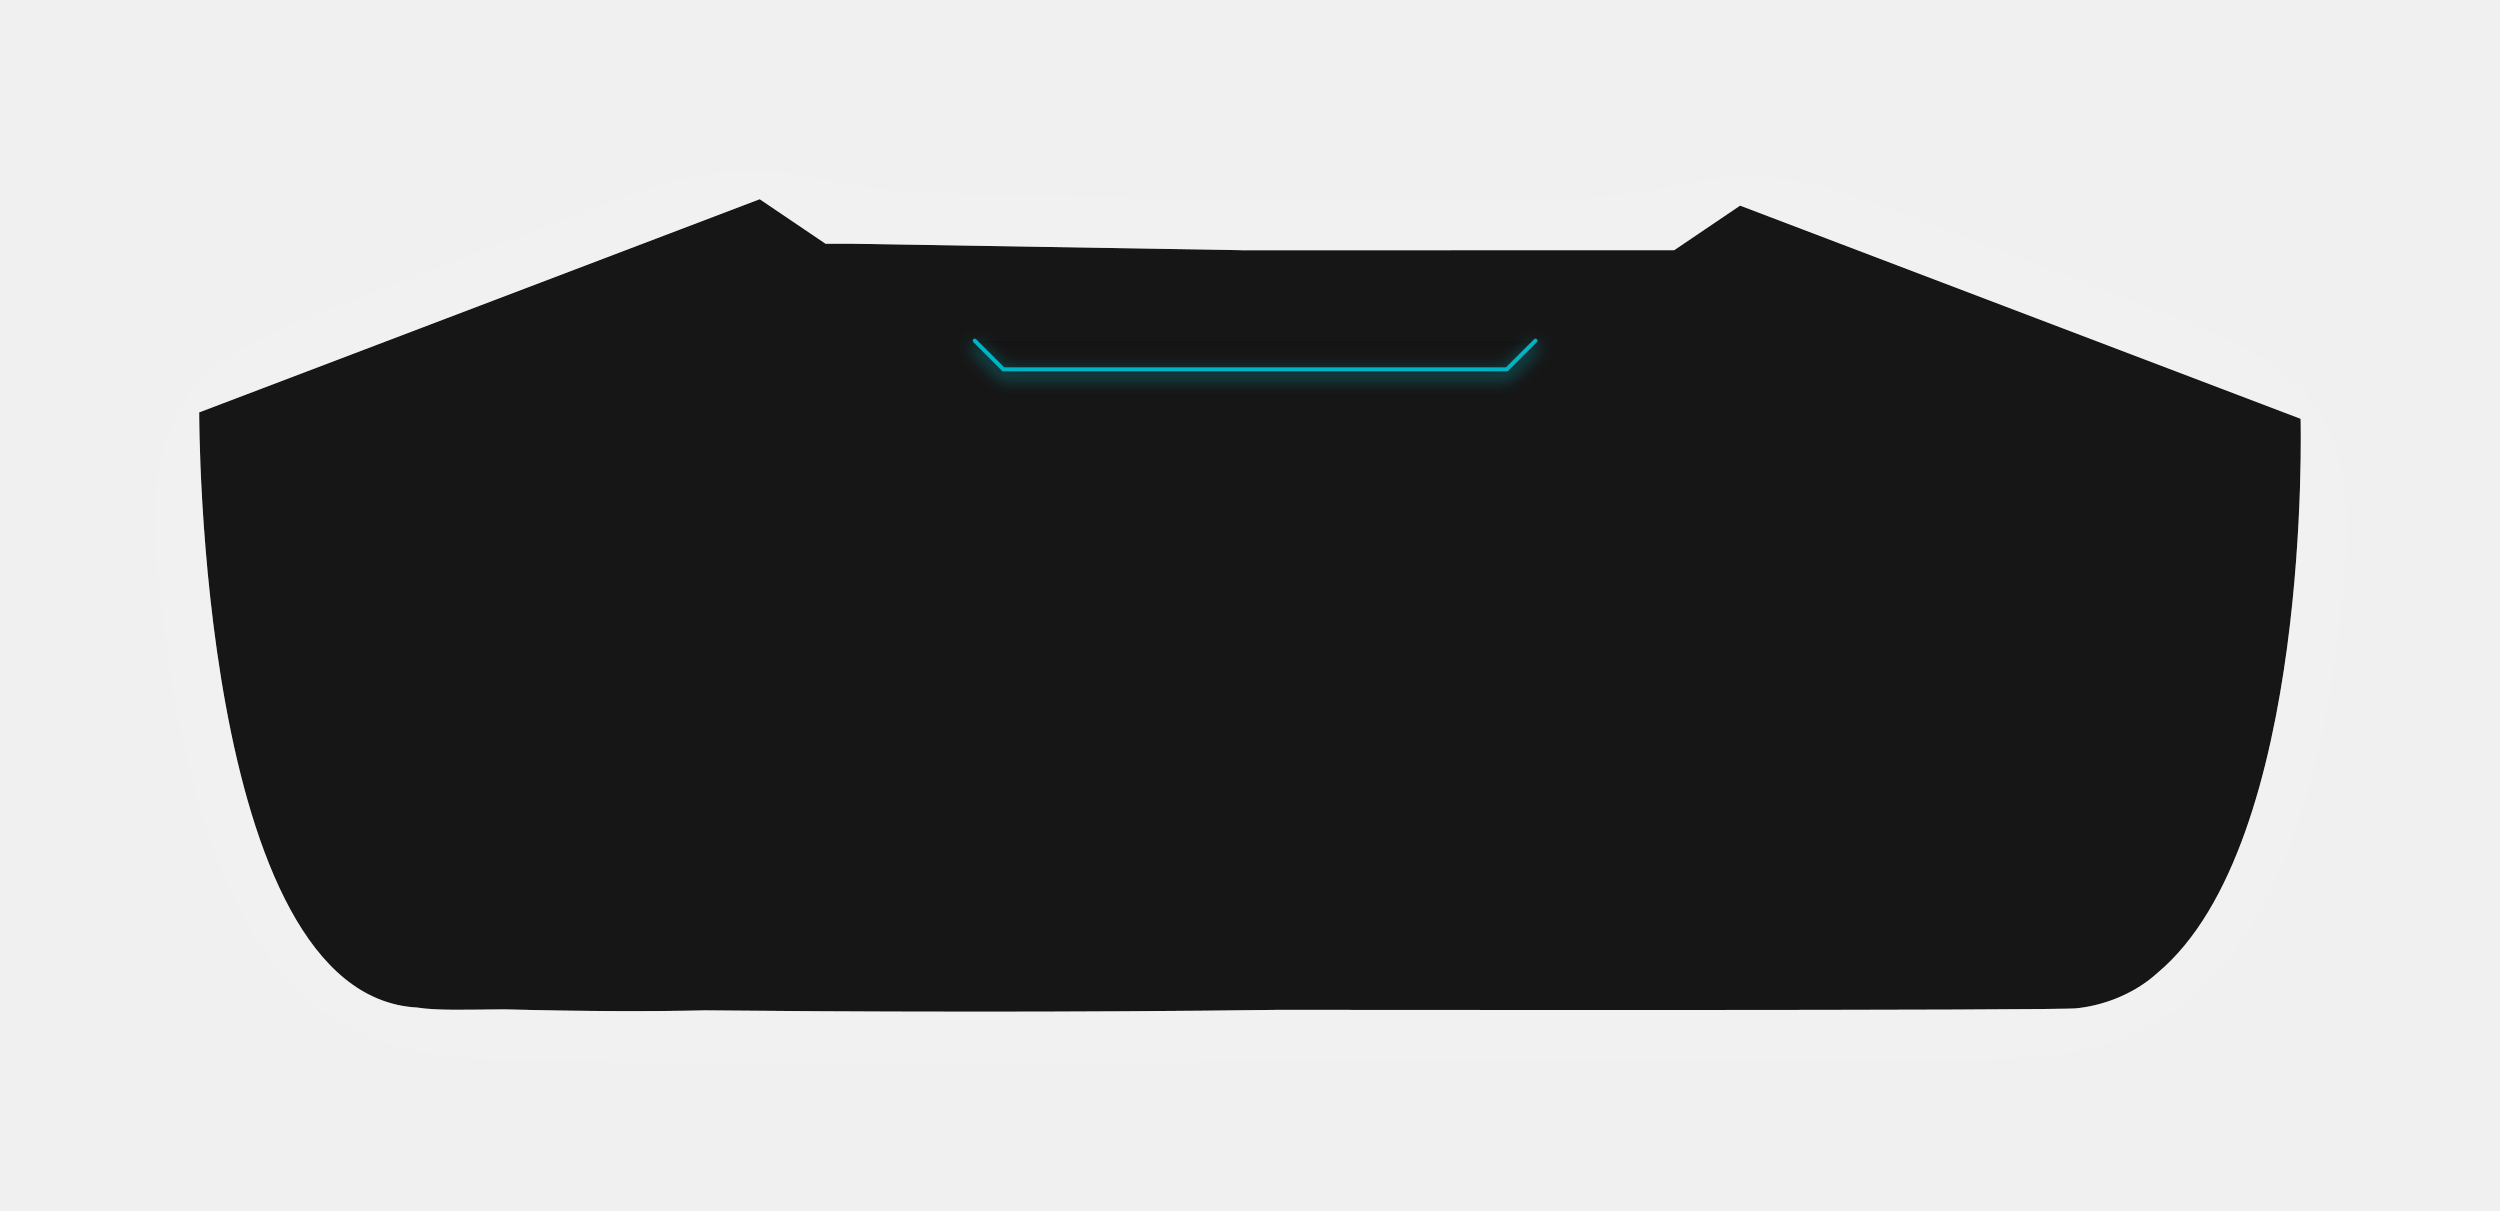
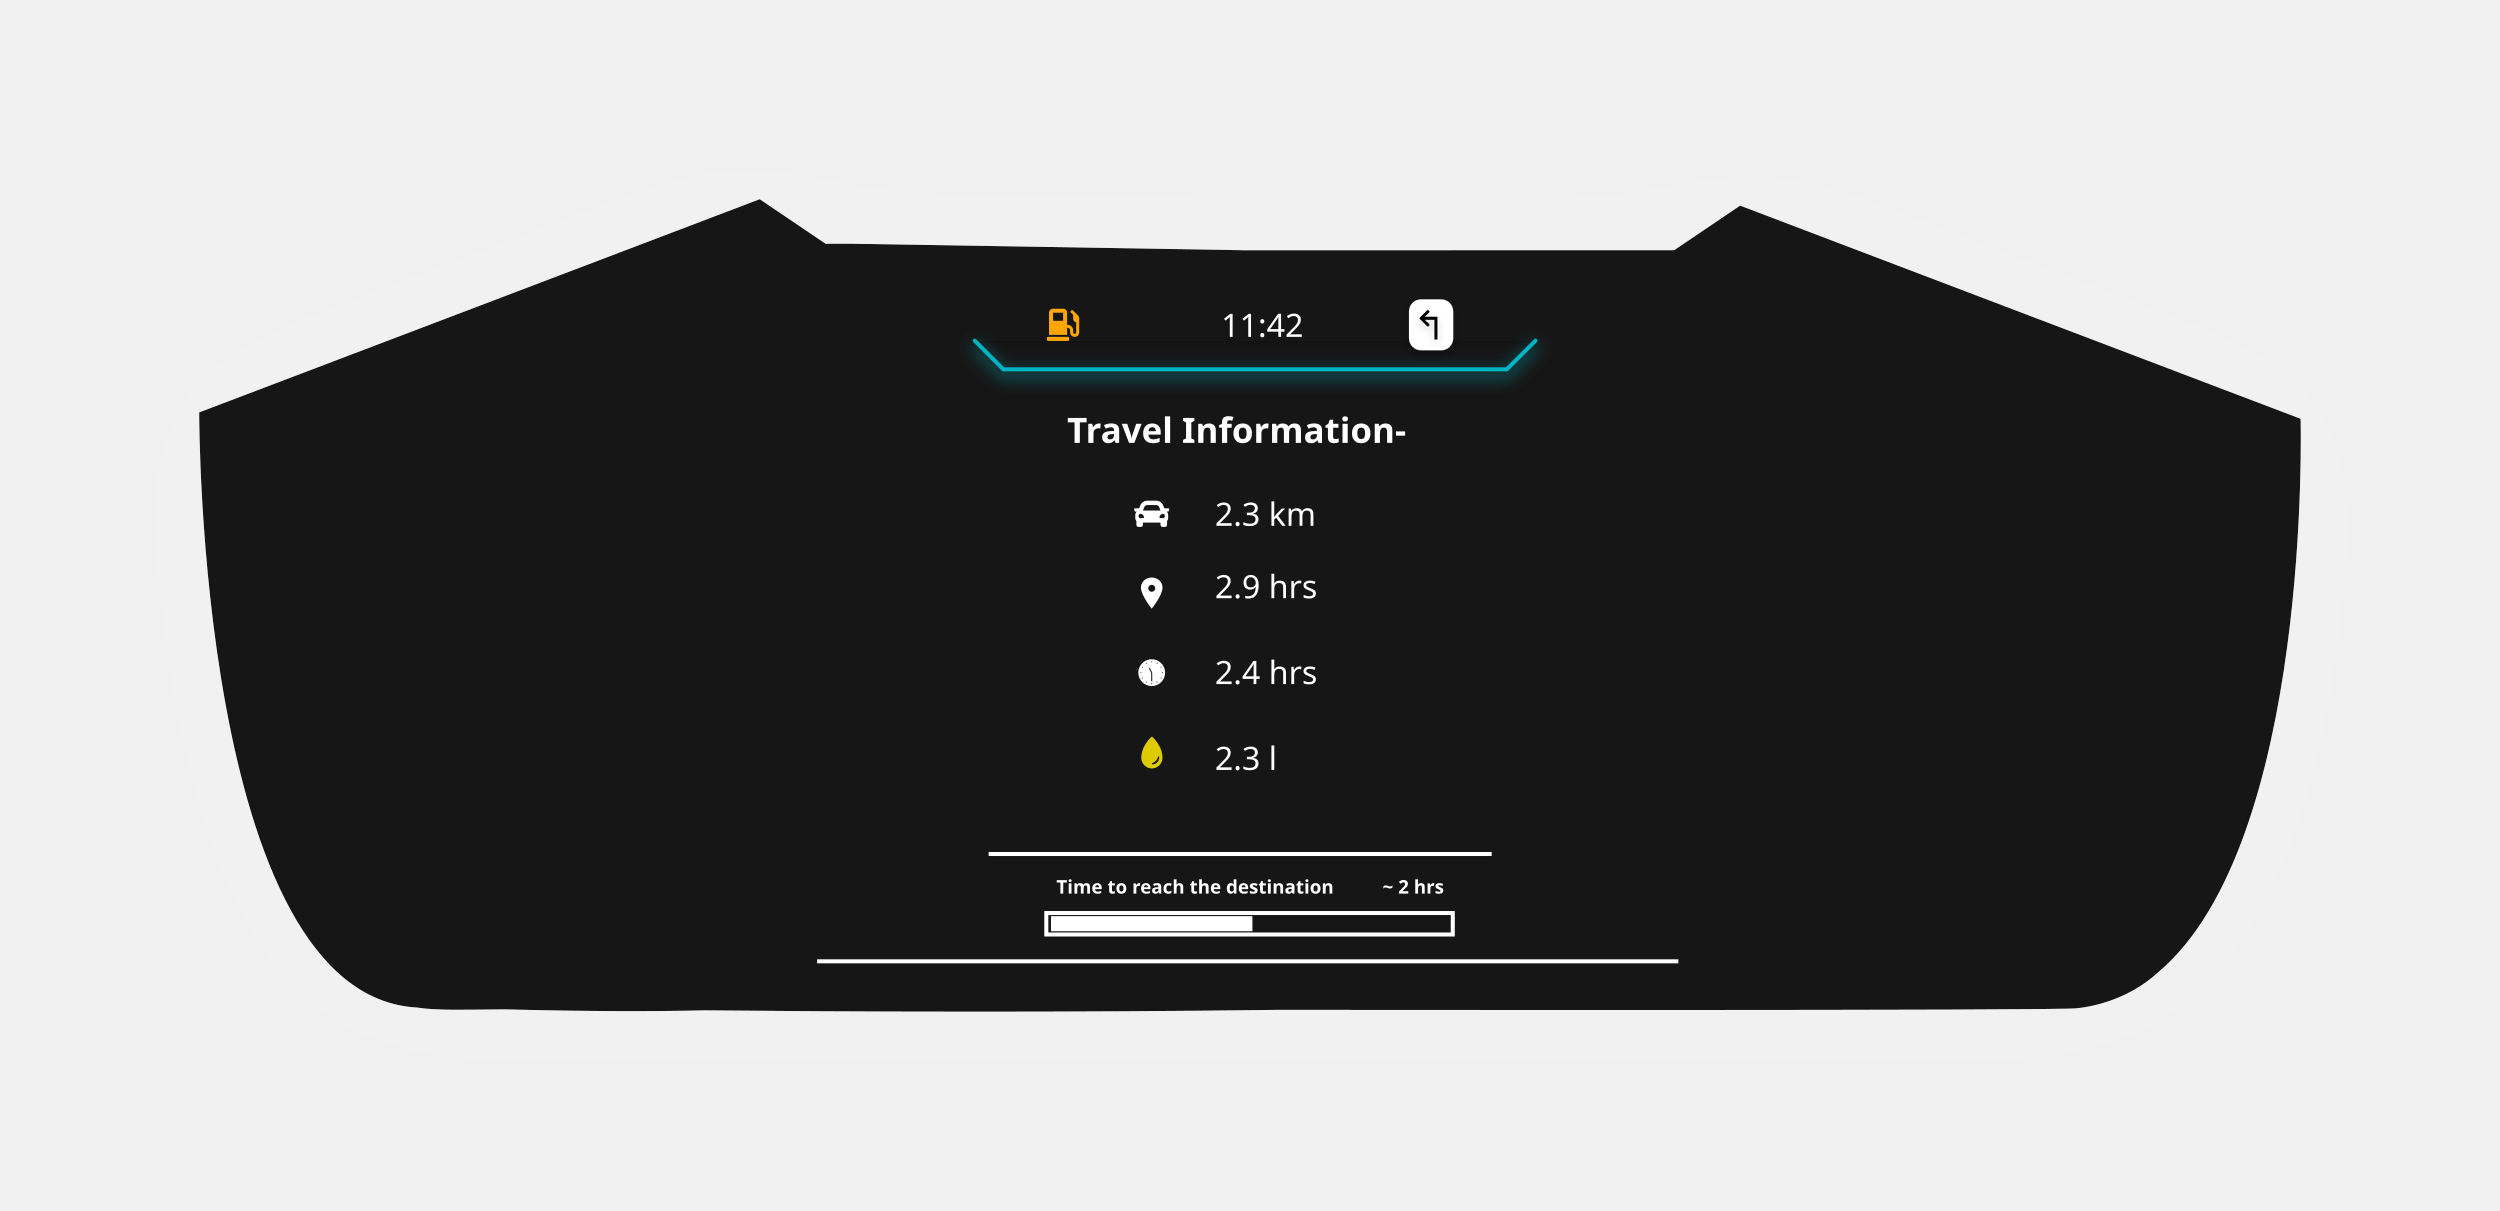
<svg xmlns="http://www.w3.org/2000/svg" width="1863.677" height="902.687" viewBox="0 0 1863.677 902.687">
  <defs>
    <filter id="Union_4" x="0" y="0" width="1863.677" height="902.687" filterUnits="userSpaceOnUse">
      <feOffset input="SourceAlpha" />
      <feGaussianBlur stdDeviation="49.5" result="blur" />
      <feFlood flood-color="#fff" flood-opacity="0.153" />
      <feComposite operator="in" in2="blur" />
      <feComposite in="SourceGraphic" />
    </filter>
    <filter id="Path_15" x="706.527" y="237.863" width="458.244" height="60.965" filterUnits="userSpaceOnUse">
      <feOffset dy="4" input="SourceAlpha" />
      <feGaussianBlur stdDeviation="6" result="blur-2" />
      <feFlood flood-color="#00b4c4" />
      <feComposite operator="in" in2="blur-2" />
    </filter>
    <filter id="Path_15-2" x="706.527" y="237.863" width="458.244" height="60.965" filterUnits="userSpaceOnUse">
      <feOffset dy="3" input="SourceAlpha" />
      <feGaussianBlur stdDeviation="3" result="blur-3" />
      <feFlood flood-opacity="0.161" result="color" />
      <feComposite operator="out" in="SourceGraphic" in2="blur-3" />
      <feComposite operator="in" in="color" />
      <feComposite operator="in" in2="SourceGraphic" />
    </filter>
+     <filter id="_11:42" x="901.352" y="220.136" width="75" height="51" filterUnits="userSpaceOnUse">
+       <feOffset dy="3" input="SourceAlpha" />
+       <feGaussianBlur stdDeviation="3" result="blur-4" />
+       <feFlood flood-opacity="0.161" />
+       <feComposite operator="in" in2="blur-4" />
+       <feComposite in="SourceGraphic" />
+     </filter>
+     <filter id="Rectangle_105" x="1041.352" y="217.136" width="51" height="56" filterUnits="userSpaceOnUse">
+       <feOffset dy="3" input="SourceAlpha" />
+       <feGaussianBlur stdDeviation="3" result="blur-5" />
+       <feFlood flood-opacity="0.361" />
+       <feComposite operator="in" in2="blur-5" />
+       <feComposite in="SourceGraphic" />
+     </filter>
+     <filter id="Union_5" x="1049.24" y="225.129" width="31.333" height="40.014" filterUnits="userSpaceOnUse">
+       <feOffset dy="3" input="SourceAlpha" />
+       <feGaussianBlur stdDeviation="3" result="blur-6" />
+       <feFlood flood-opacity="0.161" />
+       <feComposite operator="in" in2="blur-6" />
+       <feComposite in="SourceGraphic" />
+     </filter>
  </defs>
-   <g id="Group_74" data-name="Group 74" transform="translate(21.5 -19.864)">
+   <g id="Group_79" data-name="Group 79" transform="translate(21.5 -19.864)">
    <g transform="matrix(1, 0, 0, 1, -21.5, 19.86)" filter="url(#Union_4)">
      <path id="Union_4-2" data-name="Union 4" d="M1816.055,6601.689c-39.395.925-87.966.834-149.507-.737-27.494.171-50.035,1.065-65.2-1.364C1437.729,6590.672,1439,6155.917,1439,6155.917L1856.833,5997l49.141,33.221h20.648l282.8,4.68,6.518.108.067.084h4.416L2517.9,6035h20.648l49.14-33.221L3005.523,6160.7s8.786,316.639-106.72,413.094c-15.424,14.186-37.435,23.83-59.654,26.313-4.839,1.954-594.03,1.2-594.03,1.2-79.526,1.036-157.425,1.381-225.929,1.381C1929.725,6602.687,1856.272,6602.1,1816.055,6601.689Z" transform="translate(-1290.5 -5848.5)" fill="#121214" />
    </g>
    <g data-type="innerShadowGroup">
      <g transform="matrix(1, 0, 0, 1, -21.5, 19.86)" filter="url(#Path_15)">
        <path id="Path_15-3" data-name="Path 15" d="M2475.391,332.137l21.344,21.343h375.314l21.344-21.343" transform="translate(-1748.74 -78.15)" fill="none" stroke="#00b4c4" stroke-linecap="round" stroke-width="3" />
      </g>
      <g transform="matrix(1, 0, 0, 1, -21.5, 19.86)" filter="url(#Path_15-2)">
        <path id="Path_15-4" data-name="Path 15" d="M2475.391,332.137l21.344,21.343h375.314l21.344-21.343" transform="translate(-1748.74 -78.15)" fill="#fff" />
      </g>
      <path id="Path_15-5" data-name="Path 15" d="M2475.391,332.137l21.344,21.343h375.314l21.344-21.343" transform="translate(-1770.244 -58.289)" fill="none" stroke="#00b4c4" stroke-linecap="round" stroke-width="3" />
    </g>
+     <line id="Line_9" data-name="Line 9" x2="642" transform="translate(587.648 736.5)" fill="rgba(0,0,0,0)" stroke="#fff" stroke-width="3" />
+     <line id="Line_10" data-name="Line 10" x2="375" transform="translate(715.5 656.5)" fill="rgba(0,0,0,0)" stroke="#fff" stroke-width="3" />
+     <g id="Group_46" data-name="Group 46" transform="translate(59.852 4)">
+       <g id="Rectangle_29" data-name="Rectangle 29" transform="translate(697.148 695)" fill="none" stroke="#fff" stroke-width="3">
+         <rect width="306" height="19" stroke="none" />
+         <rect x="1.5" y="1.5" width="303" height="16" fill="none" />
+       </g>
+       <g id="Rectangle_30" data-name="Rectangle 30" transform="translate(702.148 699)" fill="#fff" stroke="#fff" stroke-width="3">
+         <rect width="150" height="11" stroke="none" />
+         <rect x="1.5" y="1.5" width="147" height="8" fill="none" />
+       </g>
+     </g>
+     <text id="Time_to_reach_the_destination_2_hrs" data-name="Time to reach the destination          ~ 2 hrs" transform="translate(766 671)" fill="#fff" font-size="14" font-family="Poppins-SemiBold, Poppins" font-weight="600">
+       <tspan x="0" y="15" xml:space="preserve">Time to reach the destination          ~ 2 hrs</tspan>
+     </text>
+     <text id="TRAVEL_Information-" data-name="TRAVEL Information-" transform="translate(774 323)" fill="#fff" font-size="26" font-family="Poppins-SemiBold, Poppins" font-weight="600">
+       <tspan x="0" y="27">Travel Information-</tspan>
+     </text>
+     <path id="Icon_awesome-car" data-name="Icon awesome-car" d="M25.535,10.22H22.477L21.628,8.1a5.691,5.691,0,0,0-5.31-3.6H9.831A5.693,5.693,0,0,0,4.52,8.1l-.85,2.125H.613a.613.613,0,0,0-.594.761l.306,1.226a.612.612,0,0,0,.594.464H1.945A3.246,3.246,0,0,0,.817,15.123v2.451a3.242,3.242,0,0,0,.817,2.141v2.761a1.634,1.634,0,0,0,1.634,1.634H4.9a1.634,1.634,0,0,0,1.634-1.634V20.843H19.611v1.634a1.634,1.634,0,0,0,1.634,1.634H22.88a1.634,1.634,0,0,0,1.634-1.634V19.716a3.24,3.24,0,0,0,.817-2.141V15.123A3.247,3.247,0,0,0,24.2,12.671h1.025a.612.612,0,0,0,.594-.464l.306-1.226a.613.613,0,0,0-.595-.761ZM7.555,9.309A2.452,2.452,0,0,1,9.831,7.769h6.486a2.452,2.452,0,0,1,2.276,1.541l1.018,2.545H6.537L7.555,9.309ZM4.9,17.564a1.542,1.542,0,0,1-1.634-1.629A1.542,1.542,0,0,1,4.9,14.306a3.144,3.144,0,0,1,2.451,2.444C7.354,17.727,5.883,17.564,4.9,17.564Zm16.343,0c-.981,0-2.451.163-2.451-.815a3.144,3.144,0,0,1,2.451-2.444,1.542,1.542,0,0,1,1.634,1.629,1.542,1.542,0,0,1-1.634,1.629Z" transform="translate(824 388.586)" fill="#fff" />
+     <path id="Icon_ionic-ios-pin" data-name="Icon ionic-ios-pin" d="M15.926,3.375c-4.445,0-8.051,3.349-8.051,7.475,0,5.815,8.051,15.783,8.051,15.783s8.051-9.969,8.051-15.783C23.977,6.724,20.371,3.375,15.926,3.375Zm0,10.673a2.622,2.622,0,1,1,2.622-2.622A2.622,2.622,0,0,1,15.926,14.048Z" transform="translate(821.148 446.999)" fill="#fff" />
+     <path id="Icon_ionic-ios-clock" data-name="Icon ionic-ios-clock" d="M20.445,6.3a10,10,0,1,0,0,14.144A10,10,0,0,0,20.445,6.3ZM5.374,13.75a.385.385,0,1,1,.3-.3A.384.384,0,0,1,5.374,13.75ZM6.633,17.7a.383.383,0,1,1,.111-.409A.384.384,0,0,1,6.633,17.7Zm.111-8.245a.382.382,0,1,1-.111-.409A.385.385,0,0,1,6.744,9.457ZM9.7,20.49a.382.382,0,1,1-.111-.409A.385.385,0,0,1,9.7,20.49ZM9.59,6.668A.383.383,0,1,1,9.7,6.26.384.384,0,0,1,9.59,6.668Zm1.7,3.668a.385.385,0,1,1,.659-.4l1.62,3a1.558,1.558,0,0,1,.187.731v5.865a.385.385,0,1,1-.769,0V13.663A.791.791,0,0,0,12.9,13.3Zm2.158,11.49a.385.385,0,1,1,.3-.3A.384.384,0,0,1,13.45,21.827Zm0-16.154a.385.385,0,1,1,.3-.3A.384.384,0,0,1,13.45,5.673Zm4.216,14.986a.383.383,0,1,1,.111-.409A.384.384,0,0,1,17.666,20.659ZM17.777,6.5a.382.382,0,1,1-.111-.409A.385.385,0,0,1,17.777,6.5Zm2.956,11.034a.382.382,0,1,1-.111-.409A.385.385,0,0,1,20.733,17.534Zm-.111-7.909a.383.383,0,1,1,.111-.409A.384.384,0,0,1,20.623,9.625Zm.9,4.125a.385.385,0,1,1,.3-.3A.384.384,0,0,1,21.526,13.75Z" transform="translate(823.702 507.934)" fill="#fff" />
+     <path id="Icon_ionic-ios-water" data-name="Icon ionic-ios-water" d="M19.443,8.99a24.362,24.362,0,0,0-4.5-5.512.381.381,0,0,0-.516-.006A24.072,24.072,0,0,0,9.938,8.978,18.939,18.939,0,0,0,6.755,18.73c0,.068,0,.143,0,.211a8.266,8.266,0,0,0,1.294,4.474,7.862,7.862,0,0,0,6.634,3.7,8.057,8.057,0,0,0,7.938-8.171A19.042,19.042,0,0,0,19.443,8.99ZM15.179,24.071h-.025c-.491,0-.595-.8-.129-.976a6.623,6.623,0,0,0,4.284-4.611.427.427,0,0,1,.833.177v.08A5.162,5.162,0,0,1,15.179,24.071Z" transform="translate(822.51 565.611)" fill="#ddcb00" />
+     <text id="_2.3_km" data-name="2.3 km" transform="translate(884.149 386.809)" fill="#fff" font-size="24" font-family="Poppins-Regular, Poppins">
+       <tspan x="0" y="25">2.3 km</tspan>
+     </text>
+     <text id="_2.9_hrs" data-name="2.9 hrs" transform="translate(884.149 440.809)" fill="#fff" font-size="24" font-family="Poppins-Regular, Poppins">
+       <tspan x="0" y="25">2.9 hrs</tspan>
+     </text>
+     <text id="_2.4_hrs" data-name="2.4 hrs" transform="translate(884.149 504.809)" fill="#fff" font-size="24" font-family="Poppins-Regular, Poppins">
+       <tspan x="0" y="25">2.4 hrs</tspan>
+     </text>
+     <text id="_2.3_l" data-name="2.3 l" transform="translate(884.149 568.809)" fill="#fff" font-size="24" font-family="Poppins-Regular, Poppins">
+       <tspan x="0" y="25">2.3 l</tspan>
+     </text>
+     <g id="Group_45" data-name="Group 45" transform="translate(6.852)">
+       <path id="Icon_awesome-gas-pump" data-name="Icon awesome-gas-pump" d="M15.75,21H.75a.752.752,0,0,0-.75.75v1.5A.752.752,0,0,0,.75,24h15a.752.752,0,0,0,.75-.75v-1.5A.752.752,0,0,0,15.75,21ZM23.119,5.03l-3.8-3.8a.753.753,0,0,0-1.059,0l-.53.53a.753.753,0,0,0,0,1.059L19.5,4.589V7.5a2.621,2.621,0,0,0,2.25,2.588v7.537a1.125,1.125,0,0,1-2.25,0v-1.5A4.125,4.125,0,0,0,15.375,12H15V3a3,3,0,0,0-3-3H4.5a3,3,0,0,0-3,3V19.5H15V14.25h.375a1.874,1.874,0,0,1,1.875,1.875v1.3a3.515,3.515,0,0,0,3.023,3.558A3.384,3.384,0,0,0,24,17.625V7.153a3.006,3.006,0,0,0-.881-2.123ZM12,9H4.5V3H12Z" transform="translate(752.148 250)" fill="#ffa700" />
+       <g transform="matrix(1, 0, 0, 1, -28.35, 19.86)" filter="url(#_11:42)">
+         <text id="_11:42-2" data-name="11:42" transform="translate(910.35 226.14)" fill="#fff" font-size="24" font-family="Poppins-Regular, Poppins">
+           <tspan x="0" y="25">11:42</tspan>
+         </text>
+       </g>
+       <g id="Group_34" data-name="Group 34" transform="translate(1022 243.26)">
+         <g transform="matrix(1, 0, 0, 1, -1050.35, -223.4)" filter="url(#Rectangle_105)">
+           <rect id="Rectangle_105-2" data-name="Rectangle 105" width="33" height="38" rx="9" transform="translate(1050.35 223.14)" fill="#fff" />
+         </g>
+         <g transform="matrix(1, 0, 0, 1, -1050.35, -223.4)" filter="url(#Union_5)">
+           <path id="Union_5-2" data-name="Union 5" d="M.337,0A.337.337,0,0,0,0,.337L.008,16.96c.456.017.868.024,1.241.022A.681.681,0,0,0,1.42,17H9.494L6.109,20.229a.669.669,0,0,0-.012.962l.623.624a.671.671,0,0,0,.952,0l5.461-5.458a.671.671,0,0,0,0-.952L7.673,9.945a.671.671,0,0,0-.952,0l-.623.623a.675.675,0,0,0,.012.964l3.384,3.224H2.248V.337A.337.337,0,0,0,1.91,0Z" transform="translate(1071.57 253.14) rotate(180)" />
+         </g>
+       </g>
+     </g>
  </g>
</svg>
